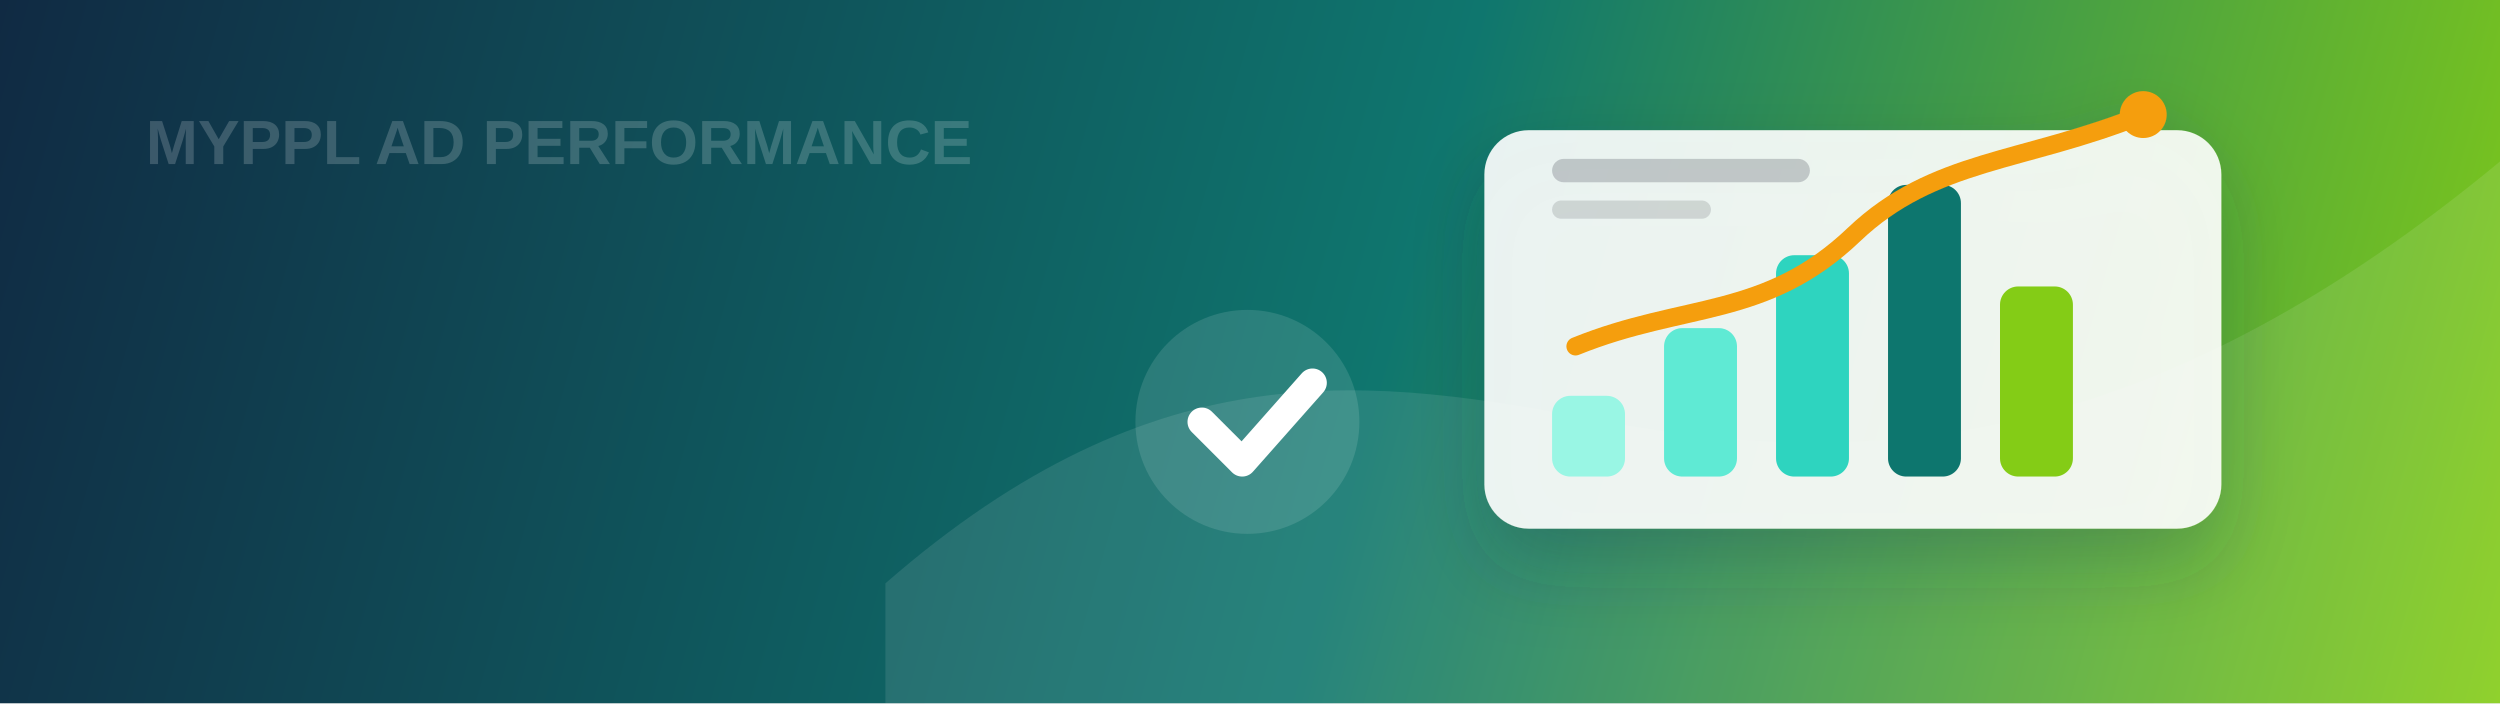
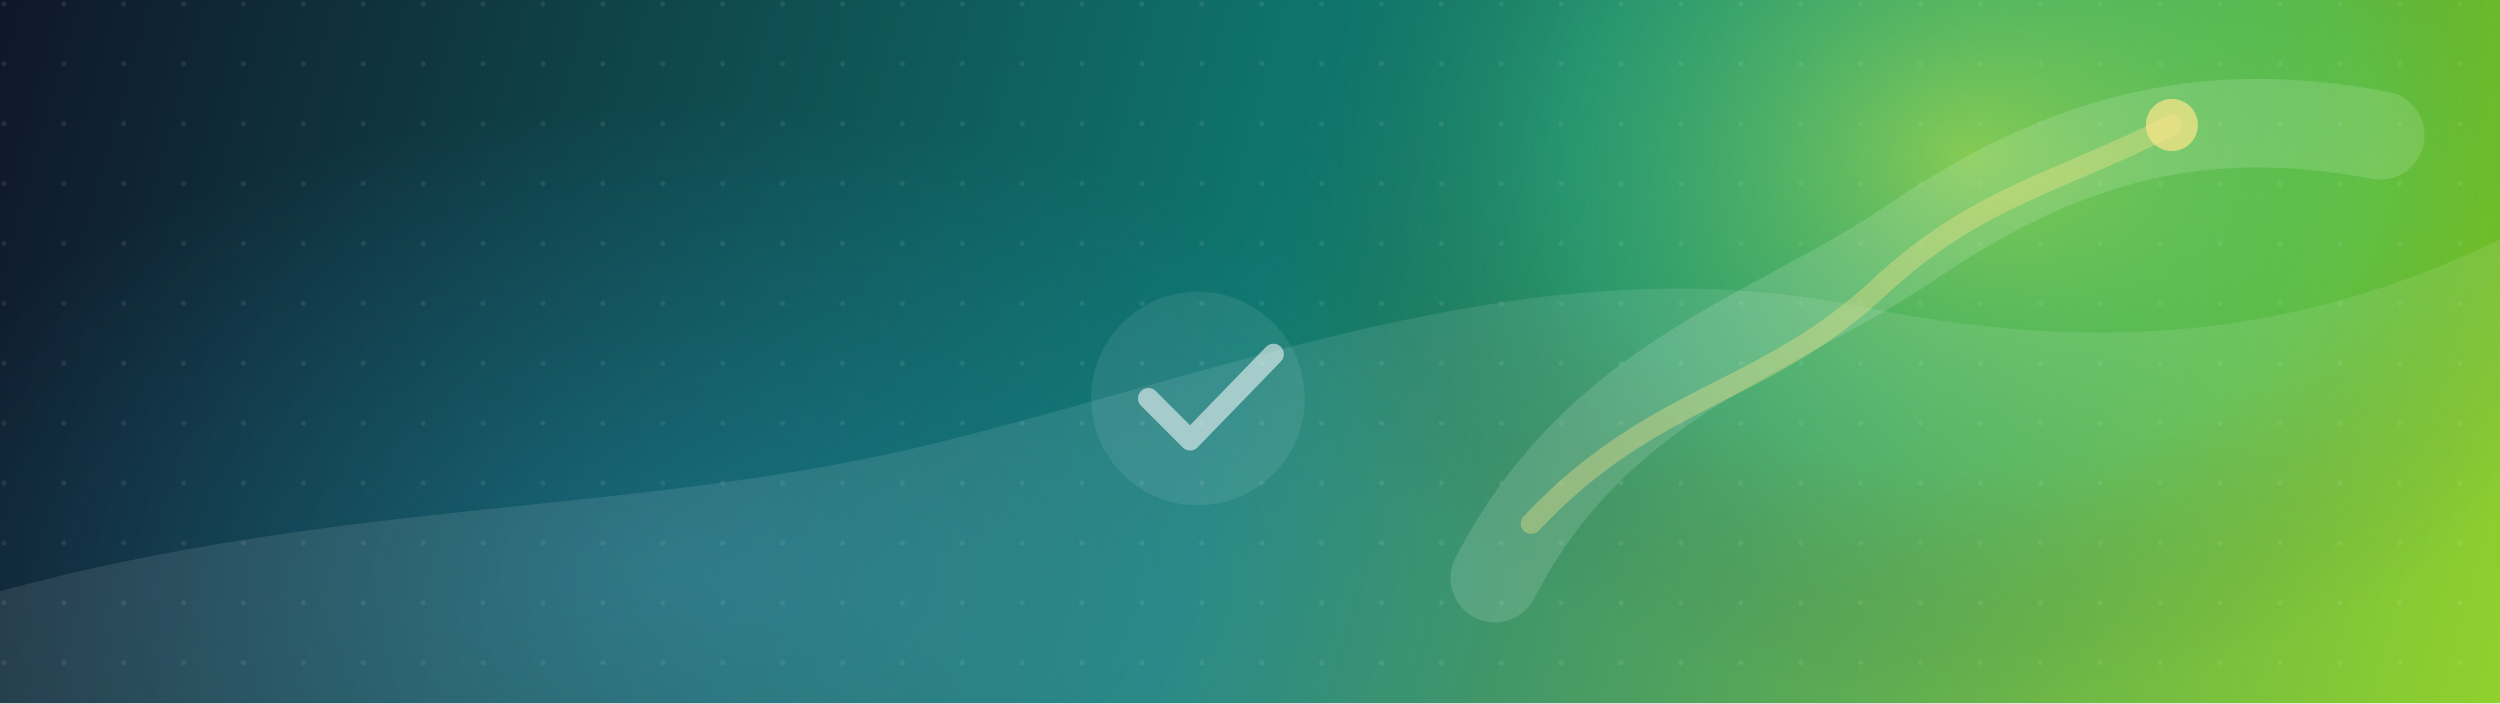
<svg xmlns="http://www.w3.org/2000/svg" width="1920" height="540" viewBox="0 0 1920 540" fill="none">
  <defs>
    <linearGradient id="bg" x1="0" y1="0" x2="1920" y2="540" gradientUnits="userSpaceOnUse">
-       <stop stop-color="#102A43" />
-       <stop offset="0.55" stop-color="#0F766E" />
+       <stop stop-color="#0F172A" />
+       <stop offset="0.5" stop-color="#0F766E" />
      <stop offset="1" stop-color="#84CC16" />
    </linearGradient>
-     <filter id="shadow" x="-30%" y="-30%" width="160%" height="160%" color-interpolation-filters="sRGB">
-       <feDropShadow dx="0" dy="28" stdDeviation="30" flood-color="#082F49" flood-opacity="0.26" />
-     </filter>
+     <radialGradient id="limeGlow" cx="0" cy="0" r="1" gradientUnits="userSpaceOnUse" gradientTransform="translate(1510 118) scale(540 420)">
+       <stop stop-color="#BEF264" stop-opacity="0.52" />
+       <stop offset="0.58" stop-color="#2DD4BF" stop-opacity="0.18" />
+       <stop offset="1" stop-color="#0F172A" stop-opacity="0" />
+     </radialGradient>
+     <radialGradient id="blueGlow" cx="0" cy="0" r="1" gradientUnits="userSpaceOnUse" gradientTransform="translate(520 440) scale(640 360)">
+       <stop stop-color="#38BDF8" stop-opacity="0.24" />
+       <stop offset="1" stop-color="#38BDF8" stop-opacity="0" />
+     </radialGradient>
+     <pattern id="dots" width="46" height="46" patternUnits="userSpaceOnUse">
+       <circle cx="3" cy="3" r="2" fill="#FFFFFF" fill-opacity="0.12" />
+     </pattern>
  </defs>
  <rect width="1920" height="540" fill="url(#bg)" />
-   <path d="M0 0H1920V540H0V0Z" fill="url(#bg)" />
-   <path d="M680 448C890 265 1054 290 1229 323C1452 366 1664 336 1920 124V540H680V448Z" fill="#FFFFFF" fill-opacity="0.1" />
-   <text x="112" y="126" fill="#FFFFFF" fill-opacity="0.18" font-family="Arial, sans-serif" font-size="48" font-weight="700">MYPPL AD PERFORMANCE</text>
-   <g filter="url(#shadow)">
-     <rect x="1140" y="100" width="566" height="306" rx="34" fill="#FFFFFF" fill-opacity="0.9" />
-     <rect x="1192" y="304" width="56" height="62" rx="14" fill="#99F6E4" />
-     <rect x="1278" y="252" width="56" height="114" rx="14" fill="#5EEAD4" />
-     <rect x="1364" y="196" width="56" height="170" rx="14" fill="#2DD4BF" />
-     <rect x="1450" y="142" width="56" height="224" rx="14" fill="#0F766E" />
-     <rect x="1536" y="220" width="56" height="146" rx="14" fill="#84CC16" />
-     <path d="M1210 266C1294 232 1356 245 1424 180C1485 122 1554 125 1646 88" stroke="#F59E0B" stroke-width="14" stroke-linecap="round" stroke-linejoin="round" />
-     <circle cx="1646" cy="88" r="18" fill="#F59E0B" />
-     <rect x="1192" y="122" width="198" height="18" rx="9" fill="#0F172A" fill-opacity="0.2" />
-     <rect x="1192" y="154" width="122" height="14" rx="7" fill="#0F172A" fill-opacity="0.14" />
-   </g>
-   <circle cx="958" cy="324" r="86" fill="#FFFFFF" fill-opacity="0.12" />
-   <path d="M923 324L954 355L1008 294" stroke="#FFFFFF" stroke-width="22" stroke-linecap="round" stroke-linejoin="round" />
+   <rect width="1920" height="540" fill="url(#dots)" opacity="0.72" />
+   <rect width="1920" height="540" fill="url(#limeGlow)" />
+   <rect width="1920" height="540" fill="url(#blueGlow)" />
+   <path d="M0 454C266 382 494 396 720 340C968 278 1188 186 1432 236C1634 277 1782 250 1920 184V540H0V454Z" fill="#FFFFFF" fill-opacity="0.1" />
+   <path d="M1148 444C1228 290 1362 258 1468 186C1586 106 1692 78 1828 104" stroke="#FFFFFF" stroke-opacity="0.14" stroke-width="68" stroke-linecap="round" />
+   <path d="M1176 402C1270 302 1354 304 1444 220C1518 151 1582 140 1668 96" stroke="#FDE68A" stroke-opacity="0.35" stroke-width="16" stroke-linecap="round" stroke-linejoin="round" />
+   <circle cx="1668" cy="96" r="20" fill="#FDE68A" fill-opacity="0.7" />
+   <circle cx="920" cy="306" r="82" fill="#FFFFFF" fill-opacity="0.08" />
+   <path d="M882 306L914 338L978 272" stroke="#FFFFFF" stroke-width="16" stroke-linecap="round" stroke-linejoin="round" stroke-opacity="0.54" />
</svg>
